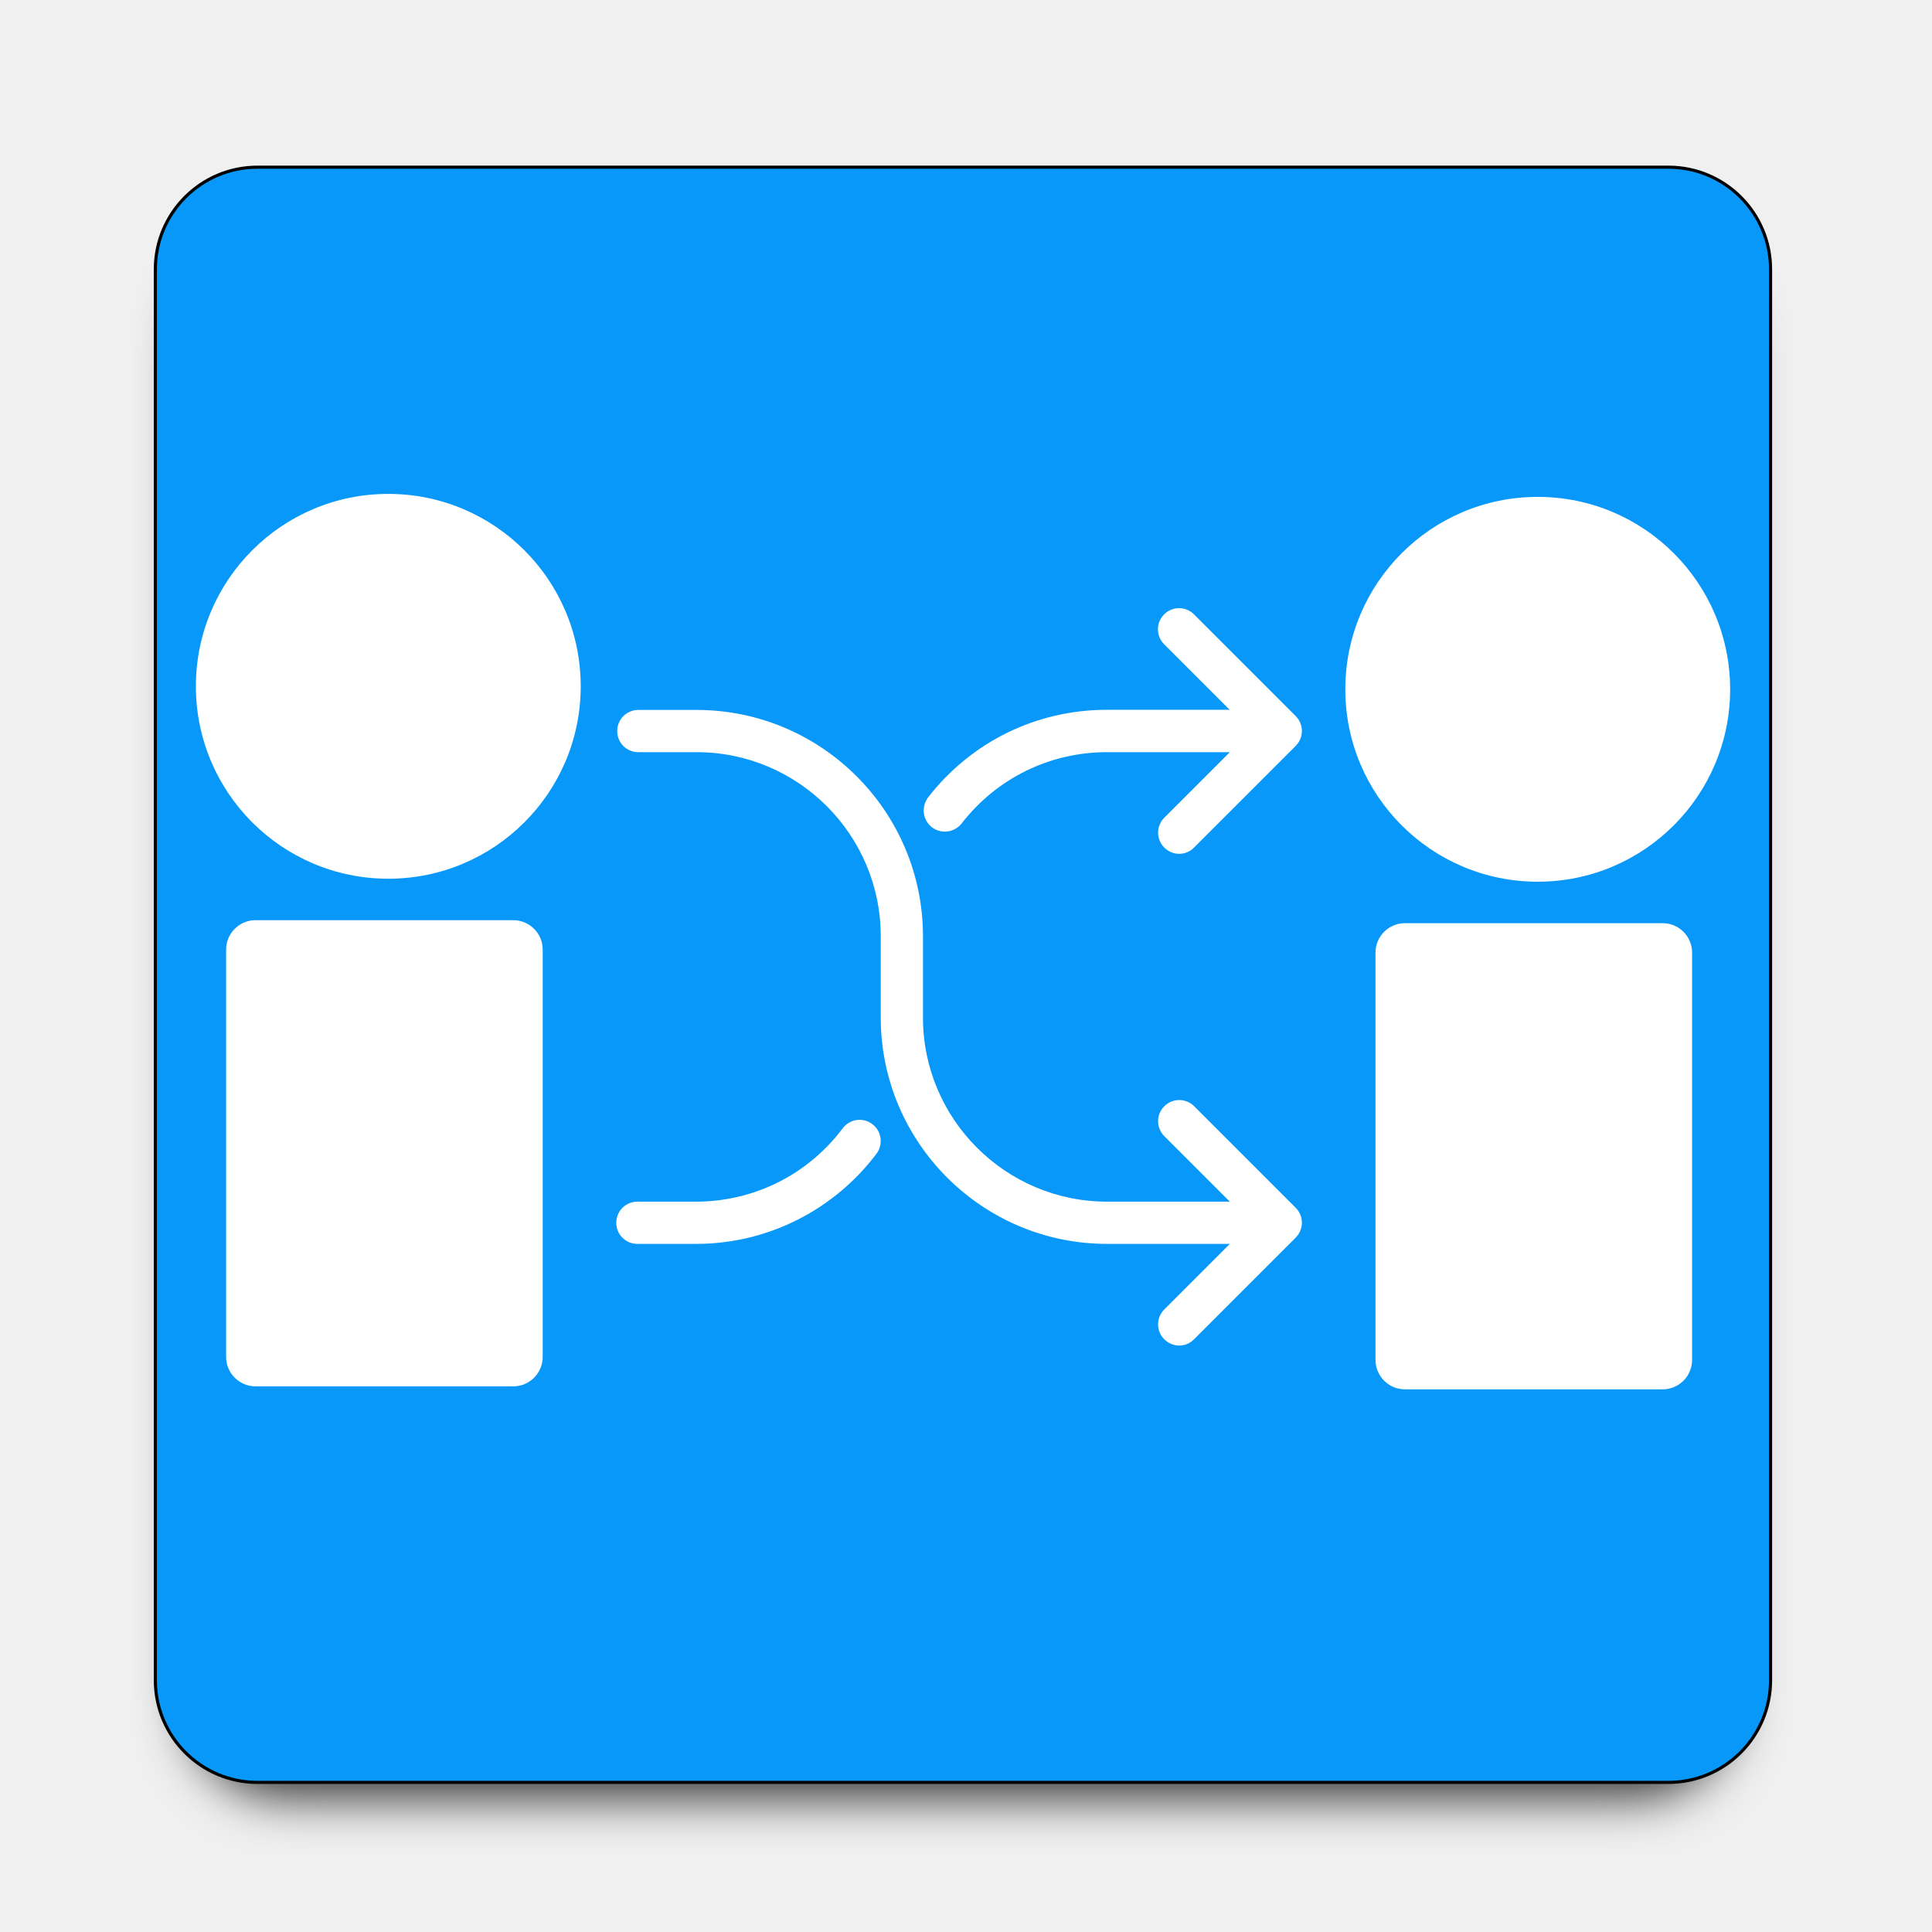
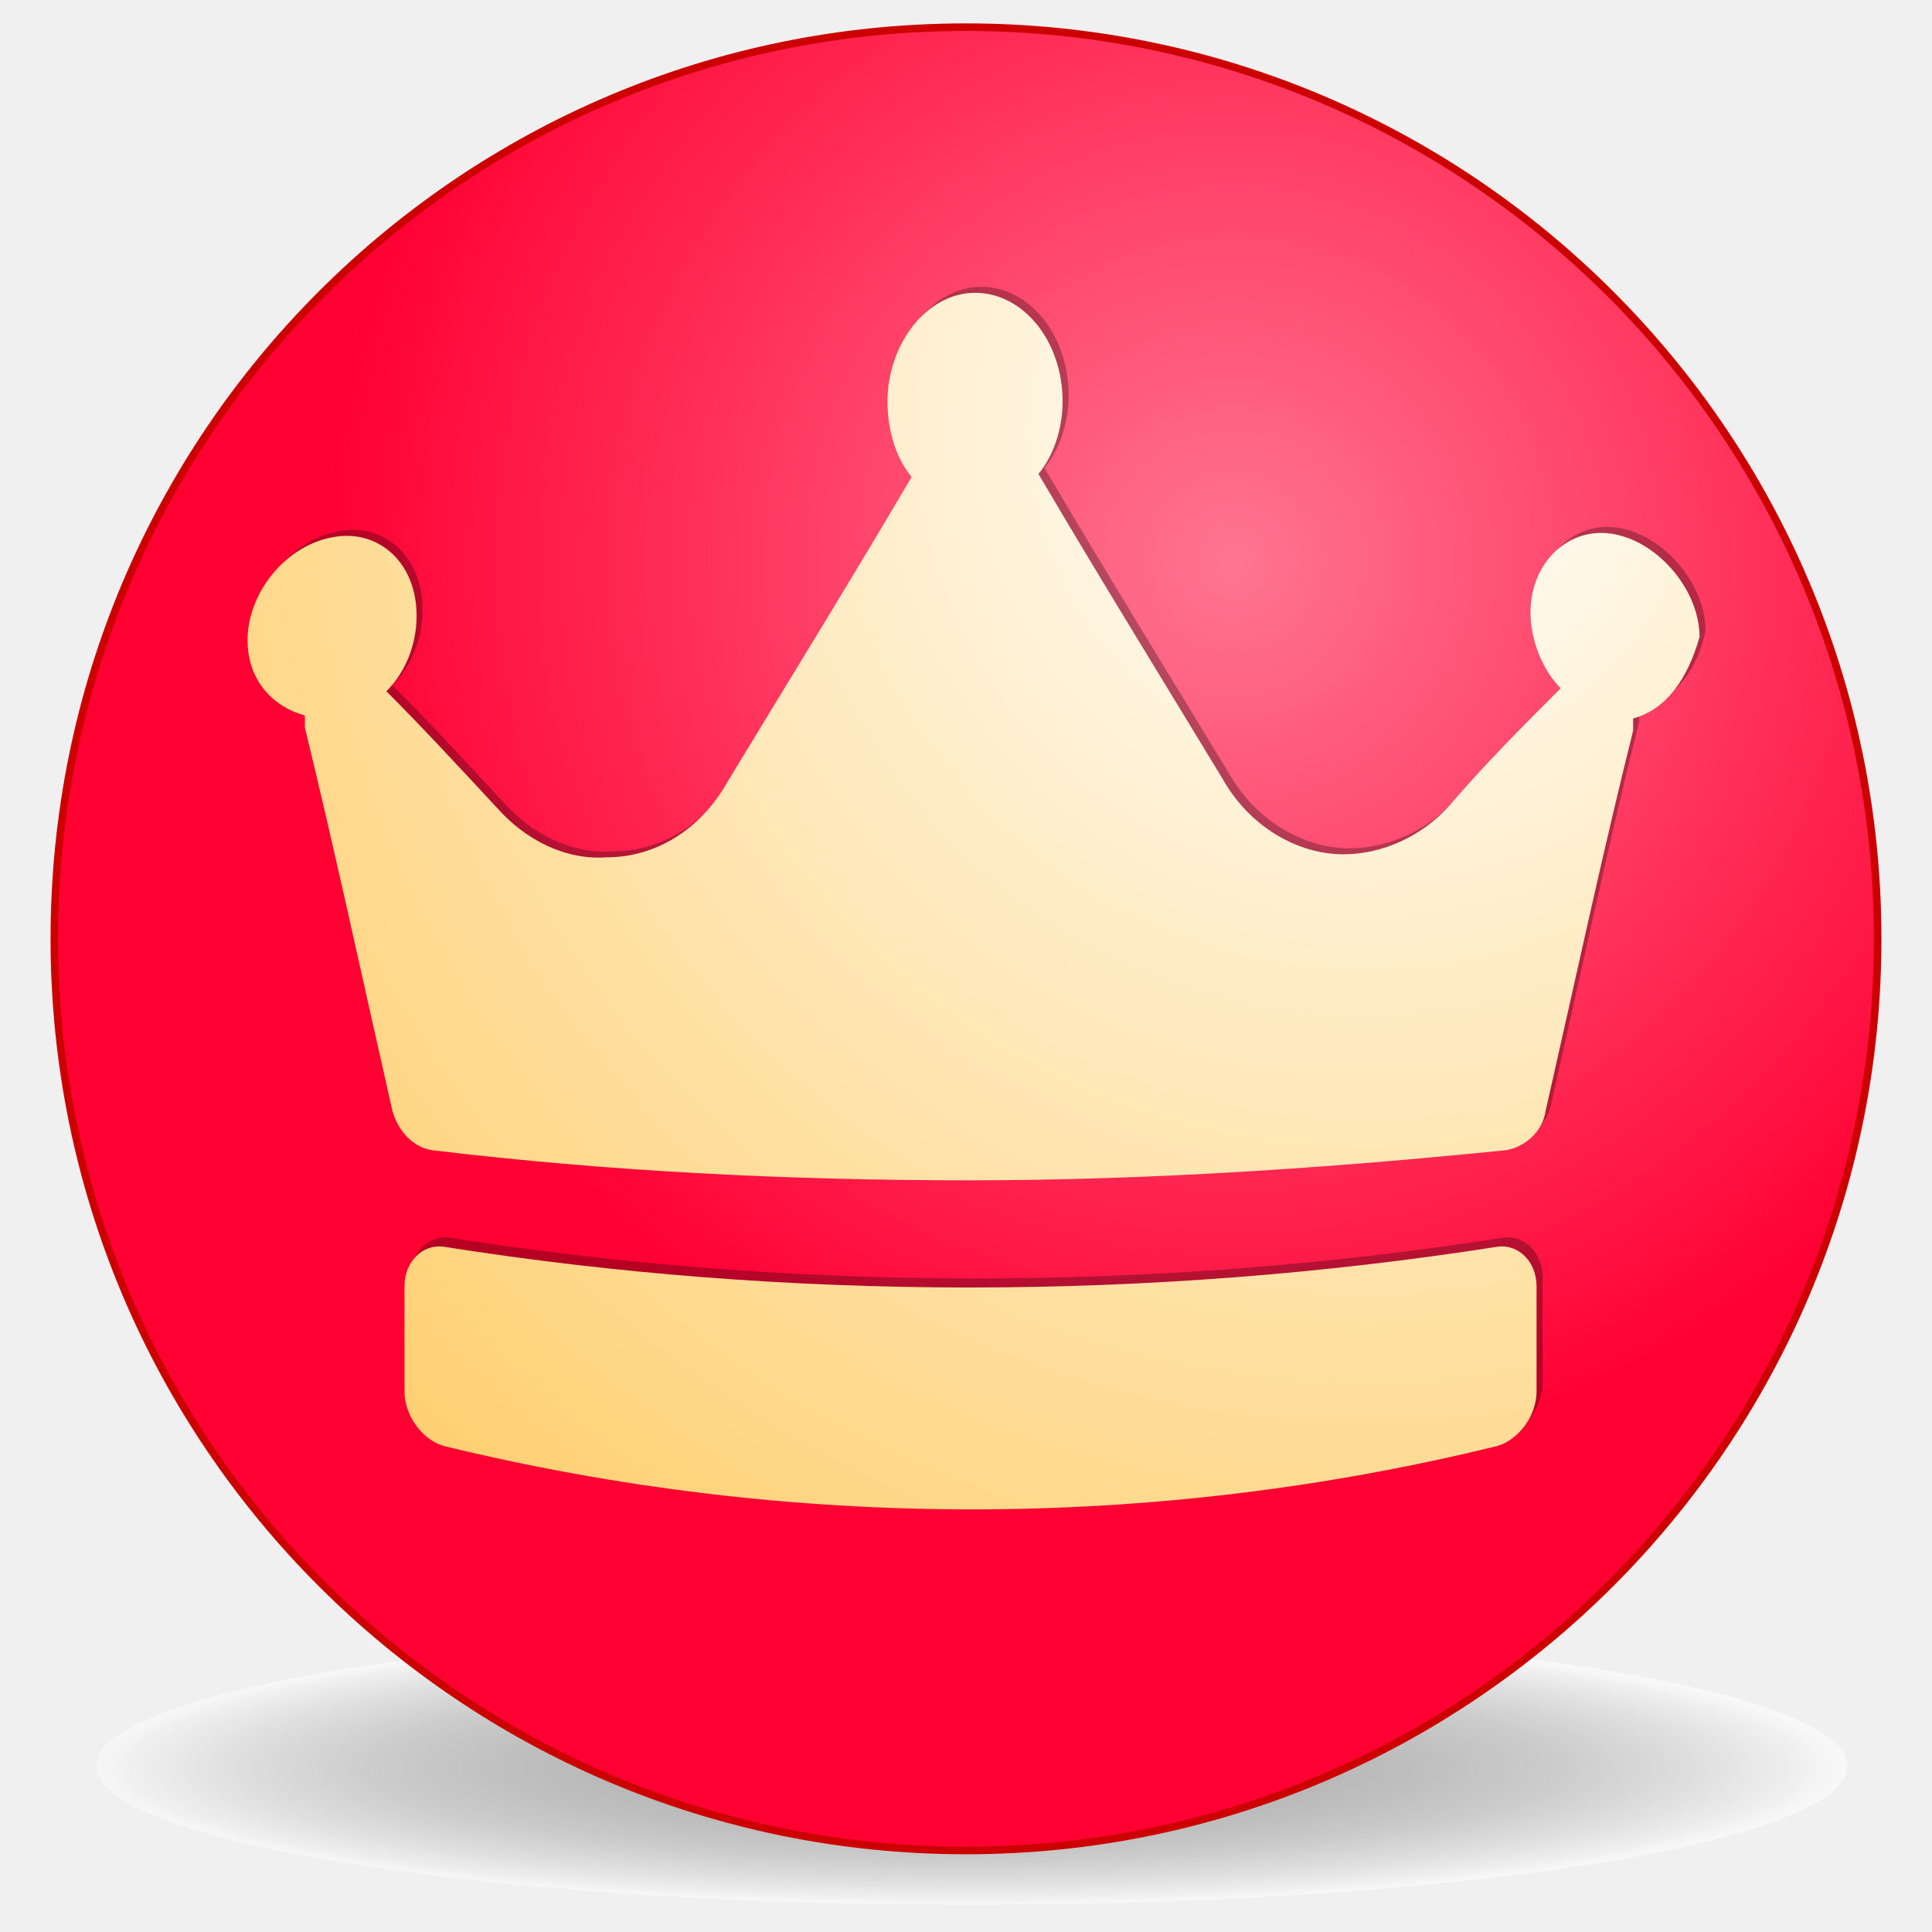
- <svg xmlns="http://www.w3.org/2000/svg" width="64" height="64" id="svg4168" version="1.1" viewBox="0 0 64 64">
-   <defs id="defs4170">
-     <filter style="color-interpolation-filters:sRGB" id="filter4179" x="-0.038" width="1.077" y="-0.038" height="1.077">
-       <feGaussianBlur stdDeviation="0.835" id="feGaussianBlur4181" />
-     </filter>
-   </defs>
-   <g id="layer1">
-     <rect style="opacity:1;fill:#333333;fill-opacity:1;stroke:#000000;stroke-width:0.1;stroke-miterlimit:1.2;stroke-dasharray:none;stroke-opacity:1;filter:url(#filter4179)" id="rect4292-3" width="52.182" height="52.182" x="5.818" y="5.818" ry="3.3" transform="matrix(0.980264,0,0,0.980264,0.5505441,2.610019)" />
-     <rect style="opacity:1;fill:#0798f9;fill-opacity:1;stroke:#000000;stroke-width:0.103;stroke-miterlimit:1.2;stroke-dasharray:none;stroke-opacity:1" id="rect4292" width="53.506" height="53.506" x="5.146" y="5.538" ry="3.384" />
-     <circle style="opacity:1;fill:#ffffff;fill-opacity:1;stroke:#000000;stroke-width:0.102;stroke-linejoin:round;stroke-miterlimit:1.2;stroke-dasharray:none;stroke-opacity:0" id="path5207-5-5" cx="50.939" cy="22.834" r="6.374" />
-     <rect style="opacity:1;fill:#ffffff;fill-opacity:1;stroke:#000000;stroke-width:0.025;stroke-miterlimit:1.2;stroke-dasharray:none;stroke-opacity:0" id="rect4292-36-3-6" width="10.488" height="15.443" x="45.565" y="30.581" ry="0.977" />
-     <g id="g4617" transform="matrix(0.0518089,0,0,0.0518089,19.55758,20.1463)">
-       <g id="g4571">
-         <g id="g4573">
-           <path id="path4575" d="m 180.25,329.875 c -6,-4.5 -14.4,-3.3 -18.9,2.7 -22.5,29.8 -56.8,46.9 -94.1,46.9 l -37.2,0 c -7.5,0 -13.5,6 -13.5,13.5 0,7.5 6,13.5 13.5,13.5 l 37.3,0 c 23.1,0 45.2,-5.3 65.6,-15.7 19.5,-9.9 36.8,-24.4 50,-42 4.4,-5.9 3.3,-14.4 -2.7,-18.9 z" style="fill:#ffffff" />
-           <path id="path4577" d="m 218.35,140.075 c 2.5,1.9 5.4,2.8 8.3,2.8 4,0 8,-1.8 10.7,-5.2 22.5,-29 56.4,-45.6 93,-45.6 l 78.5,0 -41.9,41.9 c -5.3,5.3 -5.3,13.8 0,19.1 2.6,2.6 6.1,4 9.5,4 3.4,0 6.9,-1.3 9.5,-4 l 65,-65 c 5.3,-5.3 5.3,-13.8 0,-19.1 l -65,-65 c -5.3,-5.3 -13.8,-5.3 -19.1,0 -5.3,5.3 -5.3,13.8 0,19.1 l 41.9,41.9 -78.5,0 c -45,0 -86.7,20.4 -114.4,56.1 -4.4,6 -3.4,14.4 2.5,19 z" style="fill:#ffffff" />
-           <path id="path4579" d="m 386.05,318.475 c -5.3,-5.3 -13.8,-5.3 -19.1,0 -5.3,5.3 -5.3,13.8 0,19.1 l 41.9,41.9 -78.5,0 c -64.9,0 -117.7,-52.8 -117.7,-117.7 l 0,-52 c 0,-79.8 -64.9,-144.7 -144.7,-144.7 l -37.3,0 c -7.5,0 -13.5,6 -13.5,13.5 0,7.5 6,13.5 13.5,13.5 l 37.3,0 c 64.9,0 117.7,52.8 117.7,117.7 l 0,52 c 0,79.8 64.9,144.7 144.7,144.7 l 78.5,0 -41.9,41.9 c -5.3,5.3 -5.3,13.8 0,19.1 2.6,2.6 6.1,4 9.5,4 3.4,0 6.9,-1.3 9.5,-4 l 65,-65 c 5.3,-5.3 5.3,-13.8 0,-19.1 l -64.9,-64.9 z" style="fill:#ffffff" />
-         </g>
-       </g>
-       <g id="g4581" />
-       <g id="g4583" />
-       <g id="g4585" />
-       <g id="g4587" />
-       <g id="g4589" />
-       <g id="g4591" />
-       <g id="g4593" />
-       <g id="g4595" />
-       <g id="g4597" />
-       <g id="g4599" />
-       <g id="g4601" />
-       <g id="g4603" />
-       <g id="g4605" />
-       <g id="g4607" />
-       <g id="g4609" />
-     </g>
-     <circle style="opacity:1;fill:#ffffff;fill-opacity:1;stroke:#000000;stroke-width:0.102;stroke-linejoin:round;stroke-miterlimit:1.2;stroke-dasharray:none;stroke-opacity:0" id="path5207-5-5-7" cx="12.863" cy="22.735" r="6.374" />
-     <rect style="opacity:1;fill:#ffffff;fill-opacity:1;stroke:#000000;stroke-width:0.025;stroke-miterlimit:1.2;stroke-dasharray:none;stroke-opacity:0" id="rect4292-36-3-6-9" width="10.488" height="15.443" x="7.49" y="30.482" ry="0.977" />
+ <svg xmlns="http://www.w3.org/2000/svg" version="1.1" id="svg4168" x="0px" y="0px" viewBox="0 0 64 64" style="enable-background:new 0 0 64 64;" xml:space="preserve">
+   <style type="text/css">
+ 	.st0{opacity:0.51;}
+ 	.st1{fill:url(#SVGID_1_);}
+ 	.st2{fill:url(#SVGID_2_);stroke:#CD0000;stroke-width:0.25;stroke-miterlimit:10;}
+ 	.st3{opacity:0.29;}
+ 	.st4{fill:url(#SVGID_3_);}
+ </style>
+   <defs>
+ 	
+ 	
+ 		</defs>
+   <g class="st0">
+     <radialGradient id="SVGID_1_" cx="28.416" cy="70.386" r="25.185" gradientTransform="matrix(1.1538 0 0 0.1816 -0.7941 45.7499)" gradientUnits="userSpaceOnUse">
+       <stop offset="0" style="stop-color:#000000;stop-opacity:0.5" />
+       <stop offset="8.904086e-002" style="stop-color:#0D0D0D;stop-opacity:0.544" />
+       <stop offset="0.253" style="stop-color:#2E2E2E;stop-opacity:0.626" />
+       <stop offset="0.473" style="stop-color:#656565;stop-opacity:0.737" />
+       <stop offset="0.738" style="stop-color:#AFAFAF;stop-opacity:0.869" />
+       <stop offset="1" style="stop-color:#FFFFFF" />
+     </radialGradient>
+     <ellipse class="st1" cx="32.2" cy="58.5" rx="29" ry="4.6" />
  </g>
+   <radialGradient id="SVGID_2_" cx="40.857" cy="18.61" r="30.217" gradientUnits="userSpaceOnUse">
+     <stop offset="0" style="stop-color:#FF7591" />
+     <stop offset="1" style="stop-color:#FF0033" />
+   </radialGradient>
+   <circle class="st2" cx="32" cy="31.1" r="30.2" />
+   <path class="st3" d="M54.3,23.5c0,0.1,0,0.3,0,0.4c-1,4-1.9,8.2-2.9,12.6c-0.1,0.7-0.7,1.2-1.3,1.3c-5.9,0.7-11.8,1.1-17.8,1.1  c0,0,0,0,0,0c-6,0-12-0.3-17.8-1c-0.6-0.1-1.1-0.6-1.3-1.3c-1-4.4-1.9-8.6-2.9-12.7c0-0.1,0-0.3,0-0.4c-1.1-0.3-1.9-1.2-1.9-2.5  c0-1.5,1.2-3.1,2.8-3.4c1.5-0.3,2.8,0.8,2.8,2.6c0,1-0.4,1.9-1,2.5c1.2,1.2,2.4,2.5,3.7,3.9c0.9,1,2.2,1.7,3.6,1.6  c1.6,0,3.1-0.9,4-2.5c2-3.3,4.1-6.7,6.1-10.1c-0.5-0.6-0.8-1.5-0.8-2.5c0-1.9,1.3-3.6,2.9-3.6c1.6,0,2.9,1.6,2.9,3.6  c0,0.9-0.3,1.8-0.8,2.4c0,0,0,0,0,0c2,3.4,4.1,6.8,6.1,10.1c0.9,1.6,2.5,2.5,4,2.5c1.3,0,2.6-0.6,3.5-1.6c1.2-1.4,2.5-2.7,3.7-3.9  c-0.6-0.6-1-1.6-1-2.5c0-1.7,1.3-2.9,2.8-2.6c1.5,0.3,2.8,1.9,2.8,3.4C56.2,22.3,55.4,23.2,54.3,23.5z M51.1,42.3  c0-0.8-0.6-1.4-1.3-1.3c-11.5,1.8-23.5,1.8-34.9,0c-0.7-0.1-1.3,0.5-1.3,1.3c0,1.2,0,2.4,0,3.5c0,0.8,0.6,1.6,1.3,1.8  c11.5,2.8,23.5,2.8,34.9,0c0.7-0.2,1.3-1,1.3-1.8C51.1,44.7,51.1,43.5,51.1,42.3z" />
+   <radialGradient id="SVGID_3_" cx="45.285" cy="14.356" r="49.348" gradientUnits="userSpaceOnUse">
+     <stop offset="0" style="stop-color:#FFFFFF" />
+     <stop offset="1" style="stop-color:#FFCC66" />
+   </radialGradient>
+   <path class="st4" d="M54.1,23.8c0,0.1,0,0.3,0,0.4c-1,4-1.9,8.2-2.9,12.6c-0.1,0.7-0.7,1.2-1.3,1.3C44,38.7,38,39.1,32.1,39.1  c0,0,0,0,0,0c-6,0-12-0.3-17.8-1c-0.6-0.1-1.1-0.6-1.3-1.3c-1-4.4-1.9-8.6-2.9-12.7c0-0.1,0-0.3,0-0.4c-1.1-0.3-1.9-1.2-1.9-2.5  c0-1.5,1.2-3.1,2.8-3.4c1.5-0.3,2.8,0.8,2.8,2.6c0,1-0.4,1.9-1,2.5c1.2,1.2,2.4,2.5,3.7,3.9c0.9,1,2.2,1.7,3.6,1.6  c1.6,0,3.1-0.9,4-2.5c2-3.3,4.1-6.7,6.1-10.1c-0.5-0.6-0.8-1.5-0.8-2.5c0-1.9,1.3-3.6,2.9-3.6c1.6,0,2.9,1.6,2.9,3.6  c0,0.9-0.3,1.8-0.8,2.4c0,0,0,0,0,0c2,3.4,4.1,6.8,6.1,10.1c0.9,1.6,2.5,2.5,4,2.5c1.3,0,2.6-0.6,3.5-1.6c1.2-1.4,2.5-2.7,3.7-3.9  c-0.6-0.6-1-1.6-1-2.5c0-1.7,1.3-2.9,2.8-2.6c1.5,0.3,2.8,1.9,2.8,3.4C55.9,22.5,55.2,23.5,54.1,23.8z M50.9,42.6  c0-0.8-0.6-1.4-1.3-1.3c-11.5,1.8-23.5,1.8-34.9,0c-0.7-0.1-1.3,0.5-1.3,1.3c0,1.2,0,2.4,0,3.5c0,0.8,0.6,1.6,1.3,1.8  c11.5,2.8,23.5,2.8,34.9,0c0.7-0.2,1.3-1,1.3-1.8C50.9,44.9,50.9,43.8,50.9,42.6z" />
</svg>
